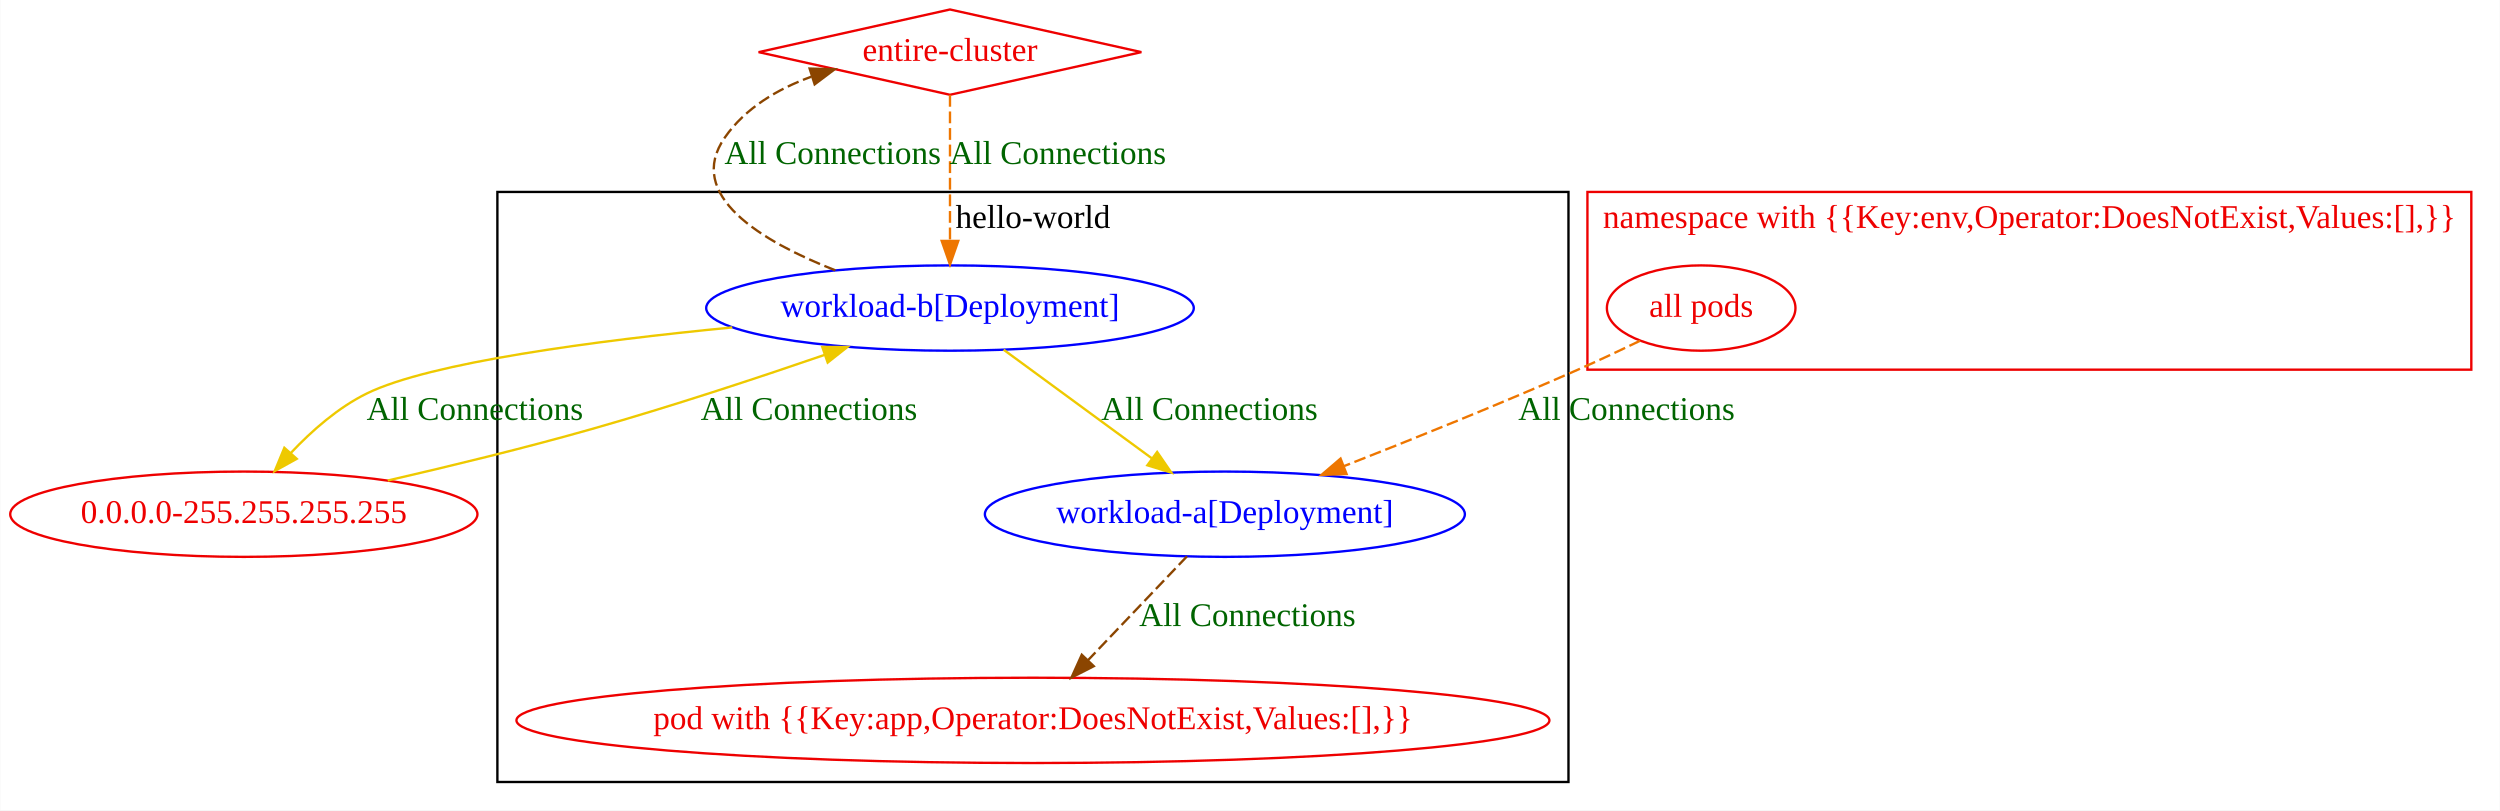
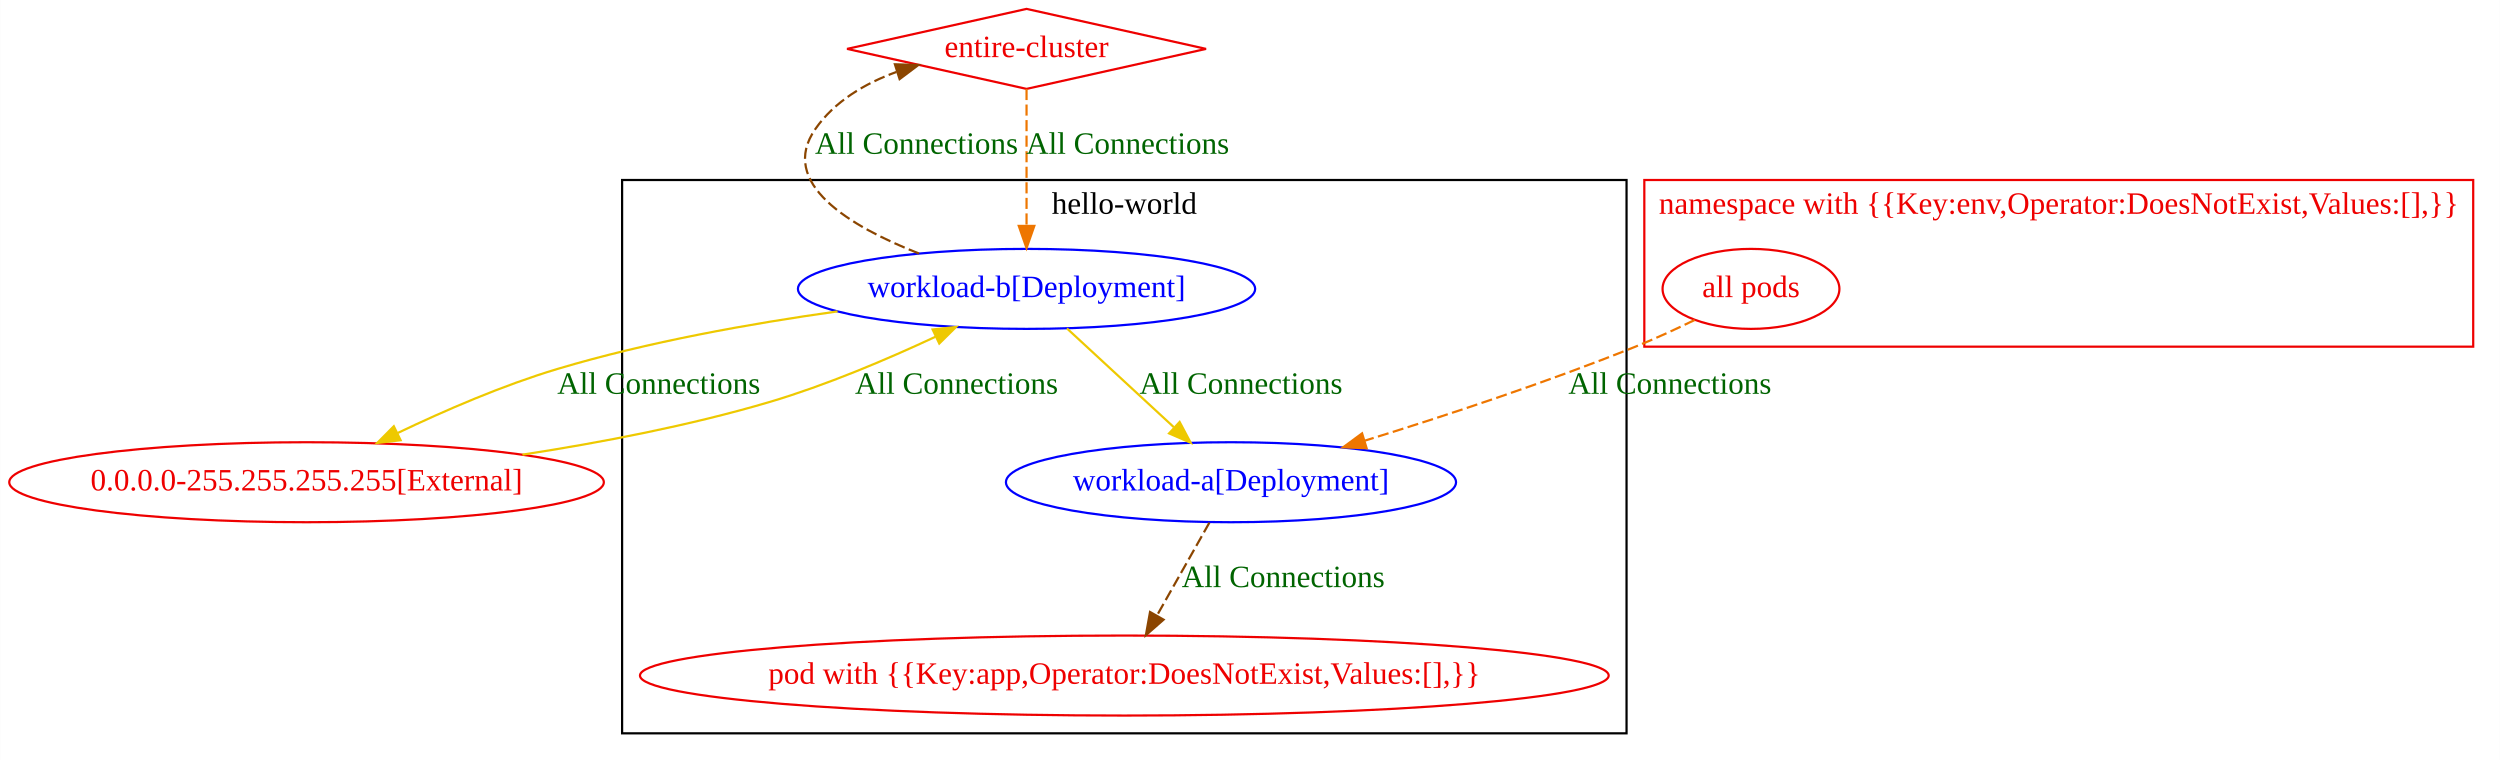
- <svg xmlns="http://www.w3.org/2000/svg" width="1055pt" height="342pt" viewBox="0.00 0.00 1054.79 342.00">
+ <svg xmlns="http://www.w3.org/2000/svg" width="1125pt" height="342pt" viewBox="0.00 0.00 1124.89 342.00">
  <g id="graph0" class="graph" transform="scale(1 1) rotate(0) translate(4 338)">
-     <polygon fill="white" stroke="transparent" points="-4,4 -4,-338 1050.79,-338 1050.79,4 -4,4" />
+     <polygon fill="white" stroke="transparent" points="-4,4 -4,-338 1120.89,-338 1120.89,4 -4,4" />
+     <g id="clust2" class="cluster">
+       <polygon fill="none" stroke="#ee0000" points="735.89,-182 735.89,-257 1108.89,-257 1108.89,-182 735.89,-182" />
+       <text text-anchor="middle" x="922.39" y="-241.8" font-family="Times New Roman,serif" font-size="14.00" fill="#ee0000">namespace with {{Key:env,Operator:DoesNotExist,Values:[],}}</text>
+     </g>
    <g id="clust1" class="cluster">
-       <polygon fill="none" stroke="black" points="205.79,-8 205.79,-257 657.79,-257 657.79,-8 205.79,-8" />
-       <text text-anchor="middle" x="431.79" y="-241.8" font-family="Times New Roman,serif" font-size="14.00">hello-world</text>
-     </g>
-     <g id="clust2" class="cluster">
-       <polygon fill="none" stroke="#ee0000" points="665.79,-182 665.79,-257 1038.79,-257 1038.79,-182 665.79,-182" />
-       <text text-anchor="middle" x="852.29" y="-241.8" font-family="Times New Roman,serif" font-size="14.00" fill="#ee0000">namespace with {{Key:env,Operator:DoesNotExist,Values:[],}}</text>
+       <polygon fill="none" stroke="black" points="275.89,-8 275.89,-257 727.89,-257 727.89,-8 275.89,-8" />
+       <text text-anchor="middle" x="501.89" y="-241.8" font-family="Times New Roman,serif" font-size="14.00">hello-world</text>
    </g>
    <g id="node1" class="node">
-       <ellipse fill="none" stroke="blue" cx="512.79" cy="-121" rx="101.28" ry="18" />
-       <text text-anchor="middle" x="512.79" y="-117.3" font-family="Times New Roman,serif" font-size="14.00" fill="blue">workload-a[Deployment]</text>
+       <ellipse fill="none" stroke="blue" cx="549.89" cy="-121" rx="101.28" ry="18" />
+       <text text-anchor="middle" x="549.89" y="-117.3" font-family="Times New Roman,serif" font-size="14.00" fill="blue">workload-a[Deployment]</text>
    </g>
    <g id="node3" class="node">
-       <ellipse fill="none" stroke="#ee0000" cx="431.79" cy="-34" rx="217.96" ry="18" />
-       <text text-anchor="middle" x="431.79" y="-30.3" font-family="Times New Roman,serif" font-size="14.00" fill="#ee0000">pod with {{Key:app,Operator:DoesNotExist,Values:[],}}</text>
+       <ellipse fill="none" stroke="#ee0000" cx="501.89" cy="-34" rx="217.96" ry="18" />
+       <text text-anchor="middle" x="501.89" y="-30.3" font-family="Times New Roman,serif" font-size="14.00" fill="#ee0000">pod with {{Key:app,Operator:DoesNotExist,Values:[],}}</text>
    </g>
    <g id="edge4" class="edge">
-       <path fill="none" stroke="#8b4500" stroke-dasharray="5,2" d="M496.79,-103.21C484.88,-90.72 468.46,-73.48 455.1,-59.46" />
-       <polygon fill="#8b4500" stroke="#8b4500" points="457.47,-56.87 448.04,-52.05 452.4,-61.7 457.47,-56.87" />
-       <text text-anchor="middle" x="522.29" y="-73.8" font-family="Times New Roman,serif" font-size="14.00" fill="darkgreen">All Connections</text>
+       <path fill="none" stroke="#8b4500" stroke-dasharray="5,2" d="M540.17,-102.8C533.41,-90.82 524.26,-74.62 516.6,-61.06" />
+       <polygon fill="#8b4500" stroke="#8b4500" points="519.55,-59.16 511.59,-52.18 513.46,-62.6 519.55,-59.16" />
+       <text text-anchor="middle" x="573.39" y="-73.8" font-family="Times New Roman,serif" font-size="14.00" fill="darkgreen">All Connections</text>
    </g>
    <g id="node2" class="node">
-       <ellipse fill="none" stroke="blue" cx="396.79" cy="-208" rx="102.88" ry="18" />
-       <text text-anchor="middle" x="396.79" y="-204.3" font-family="Times New Roman,serif" font-size="14.00" fill="blue">workload-b[Deployment]</text>
+       <ellipse fill="none" stroke="blue" cx="457.89" cy="-208" rx="102.88" ry="18" />
+       <text text-anchor="middle" x="457.89" y="-204.3" font-family="Times New Roman,serif" font-size="14.00" fill="blue">workload-b[Deployment]</text>
    </g>
    <g id="edge7" class="edge">
-       <path fill="none" stroke="#eec900" d="M419.43,-190.41C437.24,-177.36 462.23,-159.05 481.88,-144.65" />
-       <polygon fill="#eec900" stroke="#eec900" points="484.21,-147.28 490.21,-138.55 480.07,-141.64 484.21,-147.28" />
-       <text text-anchor="middle" x="506.29" y="-160.8" font-family="Times New Roman,serif" font-size="14.00" fill="darkgreen">All Connections</text>
+       <path fill="none" stroke="#eec900" d="M476.06,-190.21C489.8,-177.52 508.83,-159.93 524.14,-145.79" />
+       <polygon fill="#eec900" stroke="#eec900" points="526.78,-148.12 531.75,-138.76 522.03,-142.97 526.78,-148.12" />
+       <text text-anchor="middle" x="554.39" y="-160.8" font-family="Times New Roman,serif" font-size="14.00" fill="darkgreen">All Connections</text>
    </g>
    <g id="node5" class="node">
-       <ellipse fill="none" stroke="#ee0000" cx="98.79" cy="-121" rx="98.58" ry="18" />
-       <text text-anchor="middle" x="98.79" y="-117.3" font-family="Times New Roman,serif" font-size="14.00" fill="#ee0000">0.0.0.0-255.255.255.255</text>
+       <ellipse fill="none" stroke="#ee0000" cx="133.89" cy="-121" rx="133.78" ry="18" />
+       <text text-anchor="middle" x="133.89" y="-117.3" font-family="Times New Roman,serif" font-size="14.00" fill="#ee0000">0.0.0.0-255.255.255.255[External]</text>
    </g>
    <g id="edge5" class="edge">
-       <path fill="none" stroke="#eec900" d="M304.91,-199.83C246.69,-194.16 177.5,-185.02 150.79,-172 138.65,-166.08 127.52,-156.28 118.69,-146.92" />
-       <polygon fill="#eec900" stroke="#eec900" points="121.12,-144.38 111.85,-139.25 115.89,-149.04 121.12,-144.38" />
-       <text text-anchor="middle" x="196.29" y="-160.8" font-family="Times New Roman,serif" font-size="14.00" fill="darkgreen">All Connections</text>
+       <path fill="none" stroke="#eec900" d="M372.84,-197.87C333.93,-192.43 287.53,-184.15 246.89,-172 222.29,-164.65 196,-153.24 174.97,-143.18" />
+       <polygon fill="#eec900" stroke="#eec900" points="176.22,-139.9 165.7,-138.67 173.16,-146.19 176.22,-139.9" />
+       <text text-anchor="middle" x="292.39" y="-160.8" font-family="Times New Roman,serif" font-size="14.00" fill="darkgreen">All Connections</text>
    </g>
    <g id="node6" class="node">
-       <polygon fill="none" stroke="#ee0000" points="396.79,-334 316.02,-316 396.79,-298 477.56,-316 396.79,-334" />
-       <text text-anchor="middle" x="396.79" y="-312.3" font-family="Times New Roman,serif" font-size="14.00" fill="#ee0000">entire-cluster</text>
+       <polygon fill="none" stroke="#ee0000" points="457.89,-334 377.12,-316 457.89,-298 538.66,-316 457.89,-334" />
+       <text text-anchor="middle" x="457.89" y="-312.3" font-family="Times New Roman,serif" font-size="14.00" fill="#ee0000">entire-cluster</text>
    </g>
    <g id="edge6" class="edge">
-       <path fill="none" stroke="#8b4500" stroke-dasharray="5,2" d="M348.41,-223.91C317.01,-236.25 284.83,-255.68 301.79,-280 310.45,-292.42 324.03,-300.44 338.25,-305.62" />
-       <polygon fill="#8b4500" stroke="#8b4500" points="337.55,-309.07 348.14,-308.77 339.68,-302.4 337.55,-309.07" />
-       <text text-anchor="middle" x="347.29" y="-268.8" font-family="Times New Roman,serif" font-size="14.00" fill="darkgreen">All Connections</text>
+       <path fill="none" stroke="#8b4500" stroke-dasharray="5,2" d="M409.51,-223.91C378.11,-236.25 345.93,-255.68 362.89,-280 371.55,-292.42 385.13,-300.44 399.35,-305.62" />
+       <polygon fill="#8b4500" stroke="#8b4500" points="398.65,-309.07 409.24,-308.77 400.77,-302.4 398.65,-309.07" />
+       <text text-anchor="middle" x="408.39" y="-268.8" font-family="Times New Roman,serif" font-size="14.00" fill="darkgreen">All Connections</text>
    </g>
    <g id="node4" class="node">
-       <ellipse fill="none" stroke="#ee0000" cx="713.79" cy="-208" rx="39.79" ry="18" />
-       <text text-anchor="middle" x="713.79" y="-204.3" font-family="Times New Roman,serif" font-size="14.00" fill="#ee0000">all pods</text>
+       <ellipse fill="none" stroke="#ee0000" cx="783.89" cy="-208" rx="39.79" ry="18" />
+       <text text-anchor="middle" x="783.89" y="-204.3" font-family="Times New Roman,serif" font-size="14.00" fill="#ee0000">all pods</text>
    </g>
    <g id="edge2" class="edge">
-       <path fill="none" stroke="#ee7600" stroke-dasharray="5,2" d="M688.02,-194.2C679.71,-190.18 670.41,-185.8 661.79,-182 629.24,-167.64 592.13,-152.69 563.09,-141.31" />
-       <polygon fill="#ee7600" stroke="#ee7600" points="564.15,-137.97 553.56,-137.59 561.61,-144.49 564.15,-137.97" />
-       <text text-anchor="middle" x="682.29" y="-160.8" font-family="Times New Roman,serif" font-size="14.00" fill="darkgreen">All Connections</text>
+       <path fill="none" stroke="#ee7600" stroke-dasharray="5,2" d="M758.53,-194C750.15,-189.92 740.71,-185.56 731.89,-182 691.98,-165.91 645.94,-150.76 610.15,-139.71" />
+       <polygon fill="#ee7600" stroke="#ee7600" points="610.93,-136.29 600.34,-136.71 608.88,-142.98 610.93,-136.29" />
+       <text text-anchor="middle" x="747.39" y="-160.8" font-family="Times New Roman,serif" font-size="14.00" fill="darkgreen">All Connections</text>
    </g>
    <g id="edge1" class="edge">
-       <path fill="none" stroke="#eec900" d="M159.53,-135.23C186.14,-141.34 217.65,-149.01 245.79,-157 278.73,-166.36 315.18,-178.38 344.02,-188.29" />
-       <polygon fill="#eec900" stroke="#eec900" points="342.89,-191.6 353.49,-191.56 345.18,-184.99 342.89,-191.6" />
-       <text text-anchor="middle" x="337.29" y="-160.8" font-family="Times New Roman,serif" font-size="14.00" fill="darkgreen">All Connections</text>
+       <path fill="none" stroke="#eec900" d="M231.03,-133.41C266.36,-138.84 306.33,-146.51 341.89,-157 367.54,-164.57 395.08,-176.27 416.88,-186.45" />
+       <polygon fill="#eec900" stroke="#eec900" points="415.62,-189.73 426.16,-190.86 418.62,-183.41 415.62,-189.73" />
+       <text text-anchor="middle" x="426.39" y="-160.8" font-family="Times New Roman,serif" font-size="14.00" fill="darkgreen">All Connections</text>
    </g>
    <g id="edge3" class="edge">
-       <path fill="none" stroke="#ee7600" stroke-dasharray="5,2" d="M396.79,-297.97C396.79,-281.38 396.79,-255.88 396.79,-236.43" />
-       <polygon fill="#ee7600" stroke="#ee7600" points="400.29,-236.34 396.79,-226.34 393.29,-236.34 400.29,-236.34" />
-       <text text-anchor="middle" x="442.29" y="-268.8" font-family="Times New Roman,serif" font-size="14.00" fill="darkgreen">All Connections</text>
+       <path fill="none" stroke="#ee7600" stroke-dasharray="5,2" d="M457.89,-297.97C457.89,-281.38 457.89,-255.88 457.89,-236.43" />
+       <polygon fill="#ee7600" stroke="#ee7600" points="461.39,-236.34 457.89,-226.34 454.39,-236.34 461.39,-236.34" />
+       <text text-anchor="middle" x="503.39" y="-268.8" font-family="Times New Roman,serif" font-size="14.00" fill="darkgreen">All Connections</text>
    </g>
  </g>
</svg>
